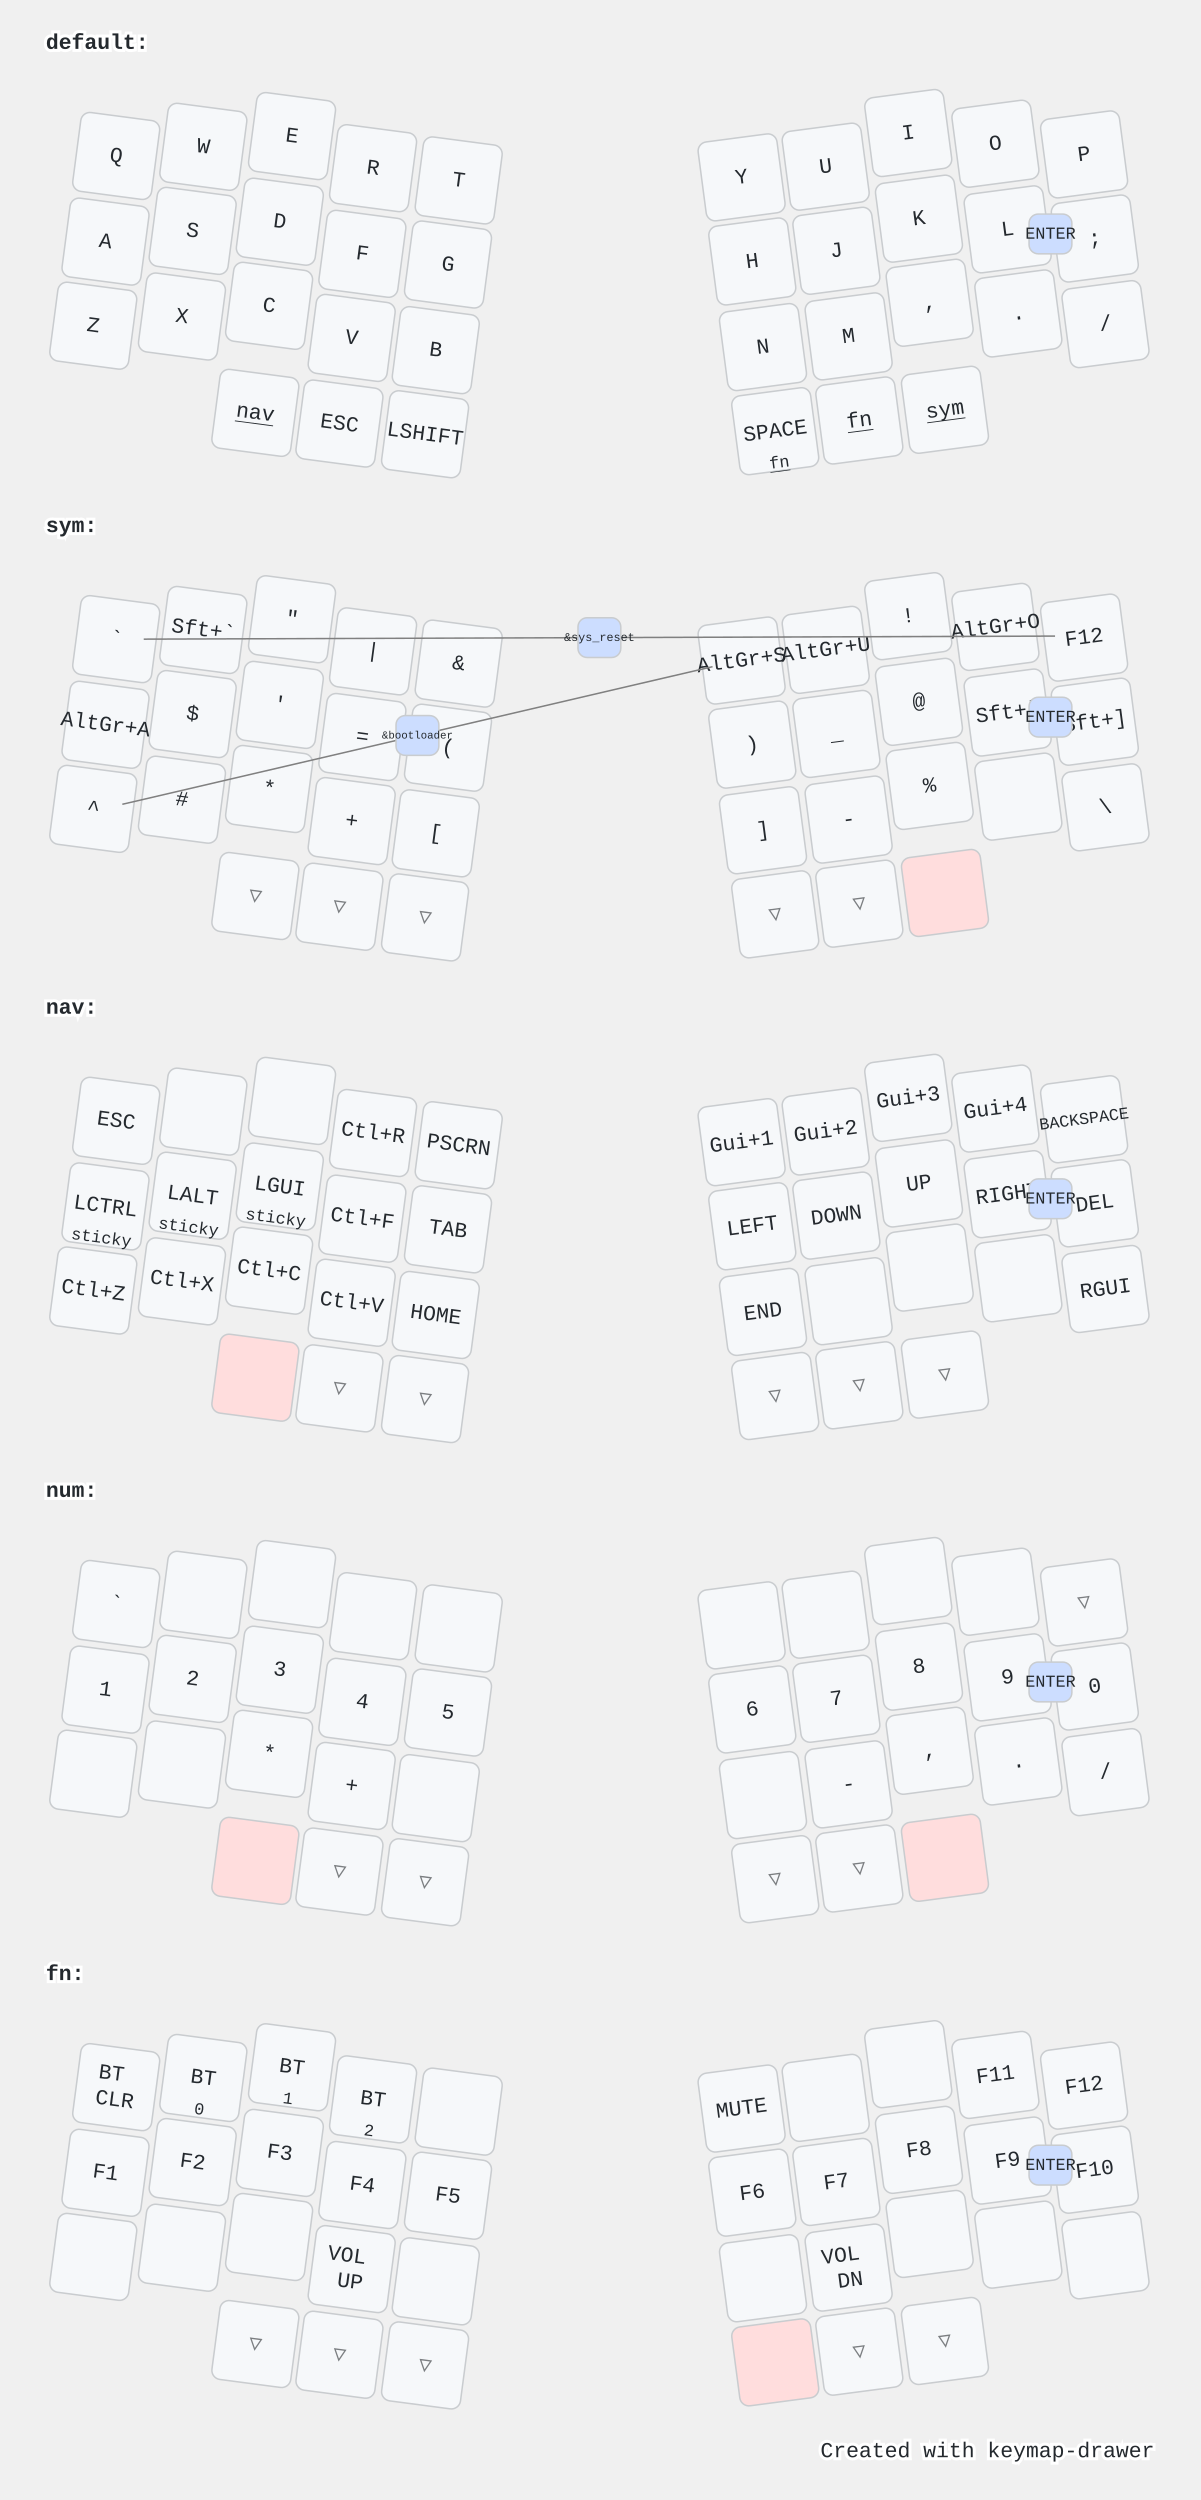
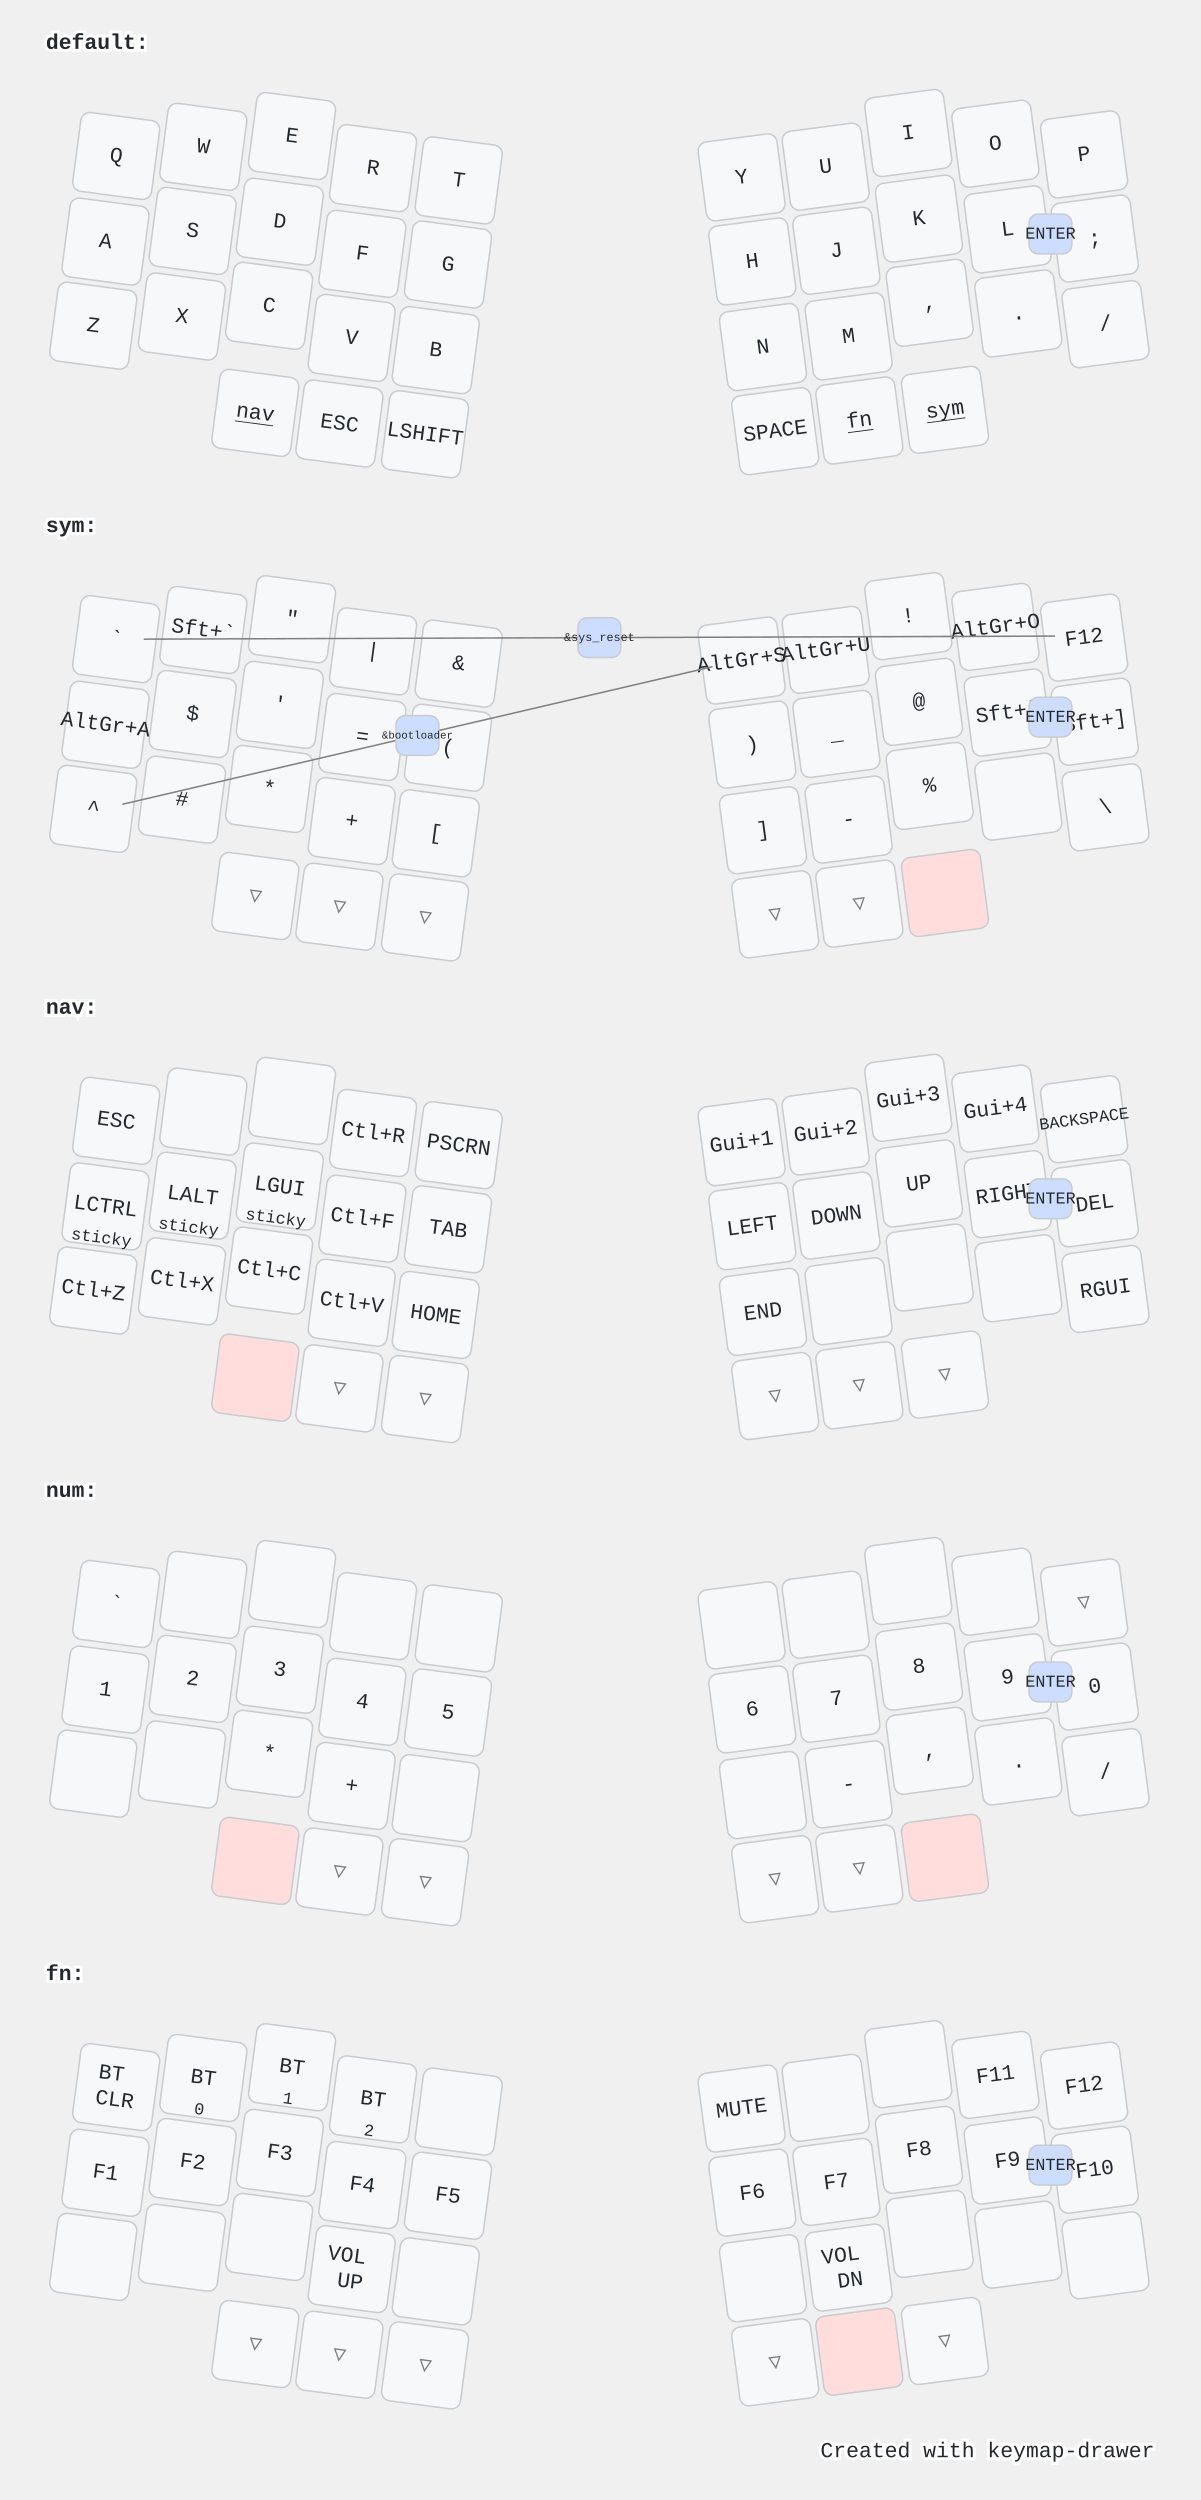
<svg xmlns="http://www.w3.org/2000/svg" width="785" height="1635" viewBox="0 0 785 1635" class="keymap">
  <style>/* inherit to force styles through use tags */
svg path {
    fill: inherit;
}

/* font and background color specifications */
svg.keymap {
    font-family: SFMono-Regular,Consolas,Liberation Mono,Menlo,monospace;
    font-size: 14px;
    font-kerning: normal;
    text-rendering: optimizeLegibility;
    fill: #24292e;
}

/* default key styling */
rect.key {
    fill: #f6f8fa;
}

rect.key, rect.combo {
    stroke: #c9cccf;
    stroke-width: 1;
}

/* default key side styling, only used is draw_key_sides is set */
rect.side {
    filter: brightness(90%);
}

/* color accent for combo boxes */
rect.combo, rect.combo-separate {
    fill: #cdf;
}

/* color accent for held keys */
rect.held, rect.combo.held {
    fill: #fdd;
}

/* color accent for ghost (optional) keys */
rect.ghost, rect.combo.ghost {
    stroke-dasharray: 4, 4;
    stroke-width: 2;
}

text {
    text-anchor: middle;
    dominant-baseline: middle;
}

/* styling for layer labels */
text.label {
    font-weight: bold;
    text-anchor: start;
    stroke: white;
    stroke-width: 4;
    paint-order: stroke;
}

/* styling for optional footer */
text.footer {
    text-anchor: end;
    dominant-baseline: auto;
    stroke: white;
    stroke-width: 4;
    paint-order: stroke;
}

/* styling for combo tap, and key non-tap label text */
text.combo, text.hold, text.shifted, text.left, text.right, text.tl, text.tr, text.bl, text.br {
    font-size: 11px;
}

text.hold, text.bl, text.br {
    text-anchor: middle;
    dominant-baseline: auto;
}

text.shifted, text.tl, text.tr {
    text-anchor: middle;
    dominant-baseline: hanging;
}

text.left, text.tl, text.bl {
    text-anchor: start;
}

text.right, text.tr, text.br {
    text-anchor: end;
}

text.layer-activator {
    text-decoration: underline;
}

/* styling for hold/shifted label text in combo box */
text.combo.hold, text.combo.shifted, text.combo.left, text.combo.right {
    font-size: 8px;
}

/* lighter symbol for transparent keys */
text.trans {
    fill: #7b7e81;
}

/* styling for combo dendrons */
path.combo {
    stroke-width: 1;
    stroke: gray;
    fill: none;
}

/* Start Tabler Icons Cleanup */
/* cannot use height/width with glyphs */
.icon-tabler &gt; path {
    fill: inherit;
    stroke: inherit;
    stroke-width: 2;
}
/* hide tabler's default box */
.icon-tabler &gt; path[stroke="none"][fill="none"] {
    visibility: hidden;
}
/* End Tabler Icons Cleanup */

@media (prefers-color-scheme: dark) {
svg.keymap { fill: #d1d6db; }
rect.key { fill: #3f4750; }
rect.key, rect.combo { stroke: #60666c; }
rect.combo, rect.combo-separate { fill: #1f3d7a; }
rect.held, rect.combo.held { fill: #854747; }
text.label, text.footer { stroke: black; }
text.trans { fill: #7e8184; }
path.combo { stroke: #7f7f7f; }

}</style>
  <g transform="translate(30, 0)" class="layer-default">
    <text x="0" y="28" class="label" id="default">default:</text>
    <g transform="translate(0, 56)">
      <g transform="translate(46, 46) rotate(7.5)" class="key keypos-0">
        <rect rx="6" ry="6" x="-26" y="-26" width="52" height="52" class="key" />
        <text x="0" y="0" class="key tap">Q</text>
      </g>
      <g transform="translate(103, 40) rotate(7.5)" class="key keypos-1">
        <rect rx="6" ry="6" x="-26" y="-26" width="52" height="52" class="key" />
        <text x="0" y="0" class="key tap">W</text>
      </g>
      <g transform="translate(161, 33) rotate(7.5)" class="key keypos-2">
        <rect rx="6" ry="6" x="-26" y="-26" width="52" height="52" class="key" />
        <text x="0" y="0" class="key tap">E</text>
      </g>
      <g transform="translate(214, 54) rotate(7.5)" class="key keypos-3">
        <rect rx="6" ry="6" x="-26" y="-26" width="52" height="52" class="key" />
        <text x="0" y="0" class="key tap">R</text>
      </g>
      <g transform="translate(270, 62) rotate(7.5)" class="key keypos-4">
        <rect rx="6" ry="6" x="-26" y="-26" width="52" height="52" class="key" />
        <text x="0" y="0" class="key tap">T</text>
      </g>
      <g transform="translate(455, 60) rotate(-7.5)" class="key keypos-5">
        <rect rx="6" ry="6" x="-26" y="-26" width="52" height="52" class="key" />
        <text x="0" y="0" class="key tap">Y</text>
      </g>
      <g transform="translate(510, 53) rotate(-7.5)" class="key keypos-6">
        <rect rx="6" ry="6" x="-26" y="-26" width="52" height="52" class="key" />
        <text x="0" y="0" class="key tap">U</text>
      </g>
      <g transform="translate(564, 31) rotate(-7.5)" class="key keypos-7">
        <rect rx="6" ry="6" x="-26" y="-26" width="52" height="52" class="key" />
        <text x="0" y="0" class="key tap">I</text>
      </g>
      <g transform="translate(621, 38) rotate(-7.5)" class="key keypos-8">
        <rect rx="6" ry="6" x="-26" y="-26" width="52" height="52" class="key" />
        <text x="0" y="0" class="key tap">O</text>
      </g>
      <g transform="translate(679, 45) rotate(-7.5)" class="key keypos-9">
        <rect rx="6" ry="6" x="-26" y="-26" width="52" height="52" class="key" />
        <text x="0" y="0" class="key tap">P</text>
      </g>
      <g transform="translate(39, 102) rotate(7.5)" class="key keypos-10">
        <rect rx="6" ry="6" x="-26" y="-26" width="52" height="52" class="key" />
        <text x="0" y="0" class="key tap">A</text>
      </g>
      <g transform="translate(96, 95) rotate(7.5)" class="key keypos-11">
        <rect rx="6" ry="6" x="-26" y="-26" width="52" height="52" class="key" />
        <text x="0" y="0" class="key tap">S</text>
      </g>
      <g transform="translate(153, 89) rotate(7.5)" class="key keypos-12">
        <rect rx="6" ry="6" x="-26" y="-26" width="52" height="52" class="key" />
        <text x="0" y="0" class="key tap">D</text>
      </g>
      <g transform="translate(207, 110) rotate(7.5)" class="key keypos-13">
        <rect rx="6" ry="6" x="-26" y="-26" width="52" height="52" class="key" />
        <text x="0" y="0" class="key tap">F</text>
      </g>
      <g transform="translate(263, 117) rotate(7.5)" class="key keypos-14">
        <rect rx="6" ry="6" x="-26" y="-26" width="52" height="52" class="key" />
        <text x="0" y="0" class="key tap">G</text>
      </g>
      <g transform="translate(462, 115) rotate(-7.5)" class="key keypos-15">
        <rect rx="6" ry="6" x="-26" y="-26" width="52" height="52" class="key" />
        <text x="0" y="0" class="key tap">H</text>
      </g>
      <g transform="translate(517, 108) rotate(-7.5)" class="key keypos-16">
        <rect rx="6" ry="6" x="-26" y="-26" width="52" height="52" class="key" />
        <text x="0" y="0" class="key tap">J</text>
      </g>
      <g transform="translate(571, 87) rotate(-7.5)" class="key keypos-17">
        <rect rx="6" ry="6" x="-26" y="-26" width="52" height="52" class="key" />
        <text x="0" y="0" class="key tap">K</text>
      </g>
      <g transform="translate(629, 94) rotate(-7.5)" class="key keypos-18">
        <rect rx="6" ry="6" x="-26" y="-26" width="52" height="52" class="key" />
        <text x="0" y="0" class="key tap">L</text>
      </g>
      <g transform="translate(686, 100) rotate(-7.5)" class="key keypos-19">
        <rect rx="6" ry="6" x="-26" y="-26" width="52" height="52" class="key" />
        <text x="0" y="0" class="key tap">;</text>
      </g>
      <g transform="translate(31, 157) rotate(7.5)" class="key keypos-20">
        <rect rx="6" ry="6" x="-26" y="-26" width="52" height="52" class="key" />
        <text x="0" y="0" class="key tap">Z</text>
      </g>
      <g transform="translate(89, 151) rotate(7.5)" class="key keypos-21">
        <rect rx="6" ry="6" x="-26" y="-26" width="52" height="52" class="key" />
        <text x="0" y="0" class="key tap">X</text>
      </g>
      <g transform="translate(146, 144) rotate(7.5)" class="key keypos-22">
        <rect rx="6" ry="6" x="-26" y="-26" width="52" height="52" class="key" />
        <text x="0" y="0" class="key tap">C</text>
      </g>
      <g transform="translate(200, 165) rotate(7.5)" class="key keypos-23">
        <rect rx="6" ry="6" x="-26" y="-26" width="52" height="52" class="key" />
        <text x="0" y="0" class="key tap">V</text>
      </g>
      <g transform="translate(255, 173) rotate(7.5)" class="key keypos-24">
        <rect rx="6" ry="6" x="-26" y="-26" width="52" height="52" class="key" />
        <text x="0" y="0" class="key tap">B</text>
      </g>
      <g transform="translate(469, 171) rotate(-7.5)" class="key keypos-25">
        <rect rx="6" ry="6" x="-26" y="-26" width="52" height="52" class="key" />
        <text x="0" y="0" class="key tap">N</text>
      </g>
      <g transform="translate(525, 164) rotate(-7.5)" class="key keypos-26">
        <rect rx="6" ry="6" x="-26" y="-26" width="52" height="52" class="key" />
        <text x="0" y="0" class="key tap">M</text>
      </g>
      <g transform="translate(578, 142) rotate(-7.5)" class="key keypos-27">
        <rect rx="6" ry="6" x="-26" y="-26" width="52" height="52" class="key" />
        <text x="0" y="0" class="key tap">,</text>
      </g>
      <g transform="translate(636, 149) rotate(-7.5)" class="key keypos-28">
        <rect rx="6" ry="6" x="-26" y="-26" width="52" height="52" class="key" />
        <text x="0" y="0" class="key tap">.</text>
      </g>
      <g transform="translate(693, 156) rotate(-7.5)" class="key keypos-29">
        <rect rx="6" ry="6" x="-26" y="-26" width="52" height="52" class="key" />
        <text x="0" y="0" class="key tap">/</text>
      </g>
      <g transform="translate(137, 214) rotate(7.5)" class="key keypos-30">
        <rect rx="6" ry="6" x="-26" y="-26" width="52" height="52" class="key" />
        <a href="#nav">
          <text x="0" y="0" class="key tap layer-activator">nav</text>
        </a>
      </g>
      <g transform="translate(192, 221) rotate(7.5)" class="key keypos-31">
        <rect rx="6" ry="6" x="-26" y="-26" width="52" height="52" class="key" />
        <text x="0" y="0" class="key tap">ESC</text>
      </g>
      <g transform="translate(248, 228) rotate(7.5)" class="key keypos-32">
        <rect rx="6" ry="6" x="-26" y="-26" width="52" height="52" class="key" />
        <text x="0" y="0" class="key tap">LSHIFT</text>
      </g>
      <g transform="translate(477, 226) rotate(-7.5)" class="key keypos-33">
        <rect rx="6" ry="6" x="-26" y="-26" width="52" height="52" class="key" />
        <text x="0" y="0" class="key tap">SPACE</text>
-         <a href="#fn">
-           <text x="0" y="24" class="key hold layer-activator">fn</text>
-         </a>
      </g>
      <g transform="translate(532, 219) rotate(-7.5)" class="key keypos-34">
        <rect rx="6" ry="6" x="-26" y="-26" width="52" height="52" class="key" />
        <a href="#fn">
          <text x="0" y="0" class="key tap layer-activator">fn</text>
        </a>
      </g>
      <g transform="translate(588, 212) rotate(-7.5)" class="key keypos-35">
        <rect rx="6" ry="6" x="-26" y="-26" width="52" height="52" class="key" />
        <a href="#sym">
          <text x="0" y="0" class="key tap layer-activator">sym</text>
        </a>
      </g>
      <g class="combo combopos-0">
        <rect rx="6" ry="6" x="643" y="84" width="28" height="26" class="combo" />
        <text x="657" y="97" class="combo tap">ENTER</text>
      </g>
    </g>
  </g>
  <g transform="translate(30, 316)" class="layer-sym">
    <text x="0" y="28" class="label" id="sym">sym:</text>
    <g transform="translate(0, 56)">
      <g transform="translate(46, 46) rotate(7.5)" class="key keypos-0">
        <rect rx="6" ry="6" x="-26" y="-26" width="52" height="52" class="key" />
        <text x="0" y="0" class="key tap">`</text>
      </g>
      <g transform="translate(103, 40) rotate(7.5)" class="key keypos-1">
        <rect rx="6" ry="6" x="-26" y="-26" width="52" height="52" class="key" />
        <text x="0" y="0" class="key tap">Sft+`</text>
      </g>
      <g transform="translate(161, 33) rotate(7.5)" class="key keypos-2">
        <rect rx="6" ry="6" x="-26" y="-26" width="52" height="52" class="key" />
        <text x="0" y="0" class="key tap">"</text>
      </g>
      <g transform="translate(214, 54) rotate(7.5)" class="key keypos-3">
        <rect rx="6" ry="6" x="-26" y="-26" width="52" height="52" class="key" />
        <text x="0" y="0" class="key tap">|</text>
      </g>
      <g transform="translate(270, 62) rotate(7.5)" class="key keypos-4">
        <rect rx="6" ry="6" x="-26" y="-26" width="52" height="52" class="key" />
        <text x="0" y="0" class="key tap">&amp;</text>
      </g>
      <g transform="translate(455, 60) rotate(-7.5)" class="key keypos-5">
        <rect rx="6" ry="6" x="-26" y="-26" width="52" height="52" class="key" />
        <text x="0" y="0" class="key tap">AltGr+S</text>
      </g>
      <g transform="translate(510, 53) rotate(-7.5)" class="key keypos-6">
        <rect rx="6" ry="6" x="-26" y="-26" width="52" height="52" class="key" />
        <text x="0" y="0" class="key tap">AltGr+U</text>
      </g>
      <g transform="translate(564, 31) rotate(-7.5)" class="key keypos-7">
        <rect rx="6" ry="6" x="-26" y="-26" width="52" height="52" class="key" />
        <text x="0" y="0" class="key tap">!</text>
      </g>
      <g transform="translate(621, 38) rotate(-7.5)" class="key keypos-8">
        <rect rx="6" ry="6" x="-26" y="-26" width="52" height="52" class="key" />
        <text x="0" y="0" class="key tap">AltGr+O</text>
      </g>
      <g transform="translate(679, 45) rotate(-7.5)" class="key keypos-9">
        <rect rx="6" ry="6" x="-26" y="-26" width="52" height="52" class="key" />
        <text x="0" y="0" class="key tap">F12</text>
      </g>
      <g transform="translate(39, 102) rotate(7.5)" class="key keypos-10">
        <rect rx="6" ry="6" x="-26" y="-26" width="52" height="52" class="key" />
        <text x="0" y="0" class="key tap">AltGr+A</text>
      </g>
      <g transform="translate(96, 95) rotate(7.5)" class="key keypos-11">
        <rect rx="6" ry="6" x="-26" y="-26" width="52" height="52" class="key" />
        <text x="0" y="0" class="key tap">$</text>
      </g>
      <g transform="translate(153, 89) rotate(7.5)" class="key keypos-12">
        <rect rx="6" ry="6" x="-26" y="-26" width="52" height="52" class="key" />
        <text x="0" y="0" class="key tap">'</text>
      </g>
      <g transform="translate(207, 110) rotate(7.5)" class="key keypos-13">
        <rect rx="6" ry="6" x="-26" y="-26" width="52" height="52" class="key" />
        <text x="0" y="0" class="key tap">=</text>
      </g>
      <g transform="translate(263, 117) rotate(7.5)" class="key keypos-14">
        <rect rx="6" ry="6" x="-26" y="-26" width="52" height="52" class="key" />
        <text x="0" y="0" class="key tap">(</text>
      </g>
      <g transform="translate(462, 115) rotate(-7.5)" class="key keypos-15">
        <rect rx="6" ry="6" x="-26" y="-26" width="52" height="52" class="key" />
        <text x="0" y="0" class="key tap">)</text>
      </g>
      <g transform="translate(517, 108) rotate(-7.5)" class="key keypos-16">
        <rect rx="6" ry="6" x="-26" y="-26" width="52" height="52" class="key" />
        <text x="0" y="0" class="key tap">_</text>
      </g>
      <g transform="translate(571, 87) rotate(-7.5)" class="key keypos-17">
        <rect rx="6" ry="6" x="-26" y="-26" width="52" height="52" class="key" />
        <text x="0" y="0" class="key tap">@</text>
      </g>
      <g transform="translate(629, 94) rotate(-7.5)" class="key keypos-18">
        <rect rx="6" ry="6" x="-26" y="-26" width="52" height="52" class="key" />
        <text x="0" y="0" class="key tap">Sft+[</text>
      </g>
      <g transform="translate(686, 100) rotate(-7.5)" class="key keypos-19">
        <rect rx="6" ry="6" x="-26" y="-26" width="52" height="52" class="key" />
        <text x="0" y="0" class="key tap">Sft+]</text>
      </g>
      <g transform="translate(31, 157) rotate(7.5)" class="key keypos-20">
        <rect rx="6" ry="6" x="-26" y="-26" width="52" height="52" class="key" />
        <text x="0" y="0" class="key tap">^</text>
      </g>
      <g transform="translate(89, 151) rotate(7.5)" class="key keypos-21">
        <rect rx="6" ry="6" x="-26" y="-26" width="52" height="52" class="key" />
        <text x="0" y="0" class="key tap">#</text>
      </g>
      <g transform="translate(146, 144) rotate(7.5)" class="key keypos-22">
        <rect rx="6" ry="6" x="-26" y="-26" width="52" height="52" class="key" />
        <text x="0" y="0" class="key tap">*</text>
      </g>
      <g transform="translate(200, 165) rotate(7.5)" class="key keypos-23">
        <rect rx="6" ry="6" x="-26" y="-26" width="52" height="52" class="key" />
        <text x="0" y="0" class="key tap">+</text>
      </g>
      <g transform="translate(255, 173) rotate(7.5)" class="key keypos-24">
        <rect rx="6" ry="6" x="-26" y="-26" width="52" height="52" class="key" />
        <text x="0" y="0" class="key tap">[</text>
      </g>
      <g transform="translate(469, 171) rotate(-7.5)" class="key keypos-25">
        <rect rx="6" ry="6" x="-26" y="-26" width="52" height="52" class="key" />
        <text x="0" y="0" class="key tap">]</text>
      </g>
      <g transform="translate(525, 164) rotate(-7.5)" class="key keypos-26">
        <rect rx="6" ry="6" x="-26" y="-26" width="52" height="52" class="key" />
        <text x="0" y="0" class="key tap">-</text>
      </g>
      <g transform="translate(578, 142) rotate(-7.5)" class="key keypos-27">
        <rect rx="6" ry="6" x="-26" y="-26" width="52" height="52" class="key" />
        <text x="0" y="0" class="key tap">%</text>
      </g>
      <g transform="translate(636, 149) rotate(-7.5)" class="key keypos-28">
        <rect rx="6" ry="6" x="-26" y="-26" width="52" height="52" class="key" />
      </g>
      <g transform="translate(693, 156) rotate(-7.5)" class="key keypos-29">
        <rect rx="6" ry="6" x="-26" y="-26" width="52" height="52" class="key" />
        <text x="0" y="0" class="key tap">\</text>
      </g>
      <g transform="translate(137, 214) rotate(7.5)" class="key trans keypos-30">
        <rect rx="6" ry="6" x="-26" y="-26" width="52" height="52" class="key trans" />
        <text x="0" y="0" class="key trans tap">▽</text>
      </g>
      <g transform="translate(192, 221) rotate(7.5)" class="key trans keypos-31">
        <rect rx="6" ry="6" x="-26" y="-26" width="52" height="52" class="key trans" />
        <text x="0" y="0" class="key trans tap">▽</text>
      </g>
      <g transform="translate(248, 228) rotate(7.5)" class="key trans keypos-32">
        <rect rx="6" ry="6" x="-26" y="-26" width="52" height="52" class="key trans" />
        <text x="0" y="0" class="key trans tap">▽</text>
      </g>
      <g transform="translate(477, 226) rotate(-7.5)" class="key trans keypos-33">
        <rect rx="6" ry="6" x="-26" y="-26" width="52" height="52" class="key trans" />
        <text x="0" y="0" class="key trans tap">▽</text>
      </g>
      <g transform="translate(532, 219) rotate(-7.5)" class="key trans keypos-34">
        <rect rx="6" ry="6" x="-26" y="-26" width="52" height="52" class="key trans" />
        <text x="0" y="0" class="key trans tap">▽</text>
      </g>
      <g transform="translate(588, 212) rotate(-7.5)" class="key held keypos-35">
        <rect rx="6" ry="6" x="-26" y="-26" width="52" height="52" class="key held" />
      </g>
      <g class="combo combopos-0">
        <rect rx="6" ry="6" x="643" y="84" width="28" height="26" class="combo" />
        <text x="657" y="97" class="combo tap">ENTER</text>
      </g>
      <g class="combo combopos-1">
        <path d="M362,45 l-298,1" class="combo" />
        <path d="M362,45 l298,-1" class="combo" />
        <rect rx="6" ry="6" x="348" y="32" width="28" height="26" class="combo" />
        <text x="362" y="45" class="combo tap">
          <tspan style="font-size: 70%">&amp;sys_reset</tspan>
        </text>
      </g>
      <g class="combo combopos-2">
        <path d="M243,109 l193,-45" class="combo" />
        <path d="M243,109 l-193,45" class="combo" />
        <rect rx="6" ry="6" x="229" y="96" width="28" height="26" class="combo" />
        <text x="243" y="109" class="combo tap">
          <tspan style="font-size: 64%">&amp;bootloader</tspan>
        </text>
      </g>
    </g>
  </g>
  <g transform="translate(30, 631)" class="layer-nav">
    <text x="0" y="28" class="label" id="nav">nav:</text>
    <g transform="translate(0, 56)">
      <g transform="translate(46, 46) rotate(7.5)" class="key keypos-0">
        <rect rx="6" ry="6" x="-26" y="-26" width="52" height="52" class="key" />
        <text x="0" y="0" class="key tap">ESC</text>
      </g>
      <g transform="translate(103, 40) rotate(7.5)" class="key keypos-1">
        <rect rx="6" ry="6" x="-26" y="-26" width="52" height="52" class="key" />
      </g>
      <g transform="translate(161, 33) rotate(7.5)" class="key keypos-2">
        <rect rx="6" ry="6" x="-26" y="-26" width="52" height="52" class="key" />
      </g>
      <g transform="translate(214, 54) rotate(7.5)" class="key keypos-3">
        <rect rx="6" ry="6" x="-26" y="-26" width="52" height="52" class="key" />
        <text x="0" y="0" class="key tap">Ctl+R</text>
      </g>
      <g transform="translate(270, 62) rotate(7.5)" class="key keypos-4">
        <rect rx="6" ry="6" x="-26" y="-26" width="52" height="52" class="key" />
        <text x="0" y="0" class="key tap">PSCRN</text>
      </g>
      <g transform="translate(455, 60) rotate(-7.5)" class="key keypos-5">
        <rect rx="6" ry="6" x="-26" y="-26" width="52" height="52" class="key" />
        <text x="0" y="0" class="key tap">Gui+1</text>
      </g>
      <g transform="translate(510, 53) rotate(-7.5)" class="key keypos-6">
        <rect rx="6" ry="6" x="-26" y="-26" width="52" height="52" class="key" />
        <text x="0" y="0" class="key tap">Gui+2</text>
      </g>
      <g transform="translate(564, 31) rotate(-7.5)" class="key keypos-7">
        <rect rx="6" ry="6" x="-26" y="-26" width="52" height="52" class="key" />
        <text x="0" y="0" class="key tap">Gui+3</text>
      </g>
      <g transform="translate(621, 38) rotate(-7.5)" class="key keypos-8">
        <rect rx="6" ry="6" x="-26" y="-26" width="52" height="52" class="key" />
        <text x="0" y="0" class="key tap">Gui+4</text>
      </g>
      <g transform="translate(679, 45) rotate(-7.5)" class="key keypos-9">
        <rect rx="6" ry="6" x="-26" y="-26" width="52" height="52" class="key" />
        <text x="0" y="0" class="key tap">
          <tspan style="font-size: 78%">BACKSPACE</tspan>
        </text>
      </g>
      <g transform="translate(39, 102) rotate(7.5)" class="key keypos-10">
        <rect rx="6" ry="6" x="-26" y="-26" width="52" height="52" class="key" />
        <text x="0" y="0" class="key tap">LCTRL</text>
        <text x="0" y="24" class="key hold">sticky</text>
      </g>
      <g transform="translate(96, 95) rotate(7.5)" class="key keypos-11">
        <rect rx="6" ry="6" x="-26" y="-26" width="52" height="52" class="key" />
        <text x="0" y="0" class="key tap">LALT</text>
        <text x="0" y="24" class="key hold">sticky</text>
      </g>
      <g transform="translate(153, 89) rotate(7.5)" class="key keypos-12">
        <rect rx="6" ry="6" x="-26" y="-26" width="52" height="52" class="key" />
        <text x="0" y="0" class="key tap">LGUI</text>
        <text x="0" y="24" class="key hold">sticky</text>
      </g>
      <g transform="translate(207, 110) rotate(7.5)" class="key keypos-13">
        <rect rx="6" ry="6" x="-26" y="-26" width="52" height="52" class="key" />
        <text x="0" y="0" class="key tap">Ctl+F</text>
      </g>
      <g transform="translate(263, 117) rotate(7.5)" class="key keypos-14">
        <rect rx="6" ry="6" x="-26" y="-26" width="52" height="52" class="key" />
        <text x="0" y="0" class="key tap">TAB</text>
      </g>
      <g transform="translate(462, 115) rotate(-7.5)" class="key keypos-15">
        <rect rx="6" ry="6" x="-26" y="-26" width="52" height="52" class="key" />
        <text x="0" y="0" class="key tap">LEFT</text>
      </g>
      <g transform="translate(517, 108) rotate(-7.5)" class="key keypos-16">
        <rect rx="6" ry="6" x="-26" y="-26" width="52" height="52" class="key" />
        <text x="0" y="0" class="key tap">DOWN</text>
      </g>
      <g transform="translate(571, 87) rotate(-7.5)" class="key keypos-17">
        <rect rx="6" ry="6" x="-26" y="-26" width="52" height="52" class="key" />
        <text x="0" y="0" class="key tap">UP</text>
      </g>
      <g transform="translate(629, 94) rotate(-7.5)" class="key keypos-18">
        <rect rx="6" ry="6" x="-26" y="-26" width="52" height="52" class="key" />
        <text x="0" y="0" class="key tap">RIGHT</text>
      </g>
      <g transform="translate(686, 100) rotate(-7.5)" class="key keypos-19">
        <rect rx="6" ry="6" x="-26" y="-26" width="52" height="52" class="key" />
        <text x="0" y="0" class="key tap">DEL</text>
      </g>
      <g transform="translate(31, 157) rotate(7.5)" class="key keypos-20">
        <rect rx="6" ry="6" x="-26" y="-26" width="52" height="52" class="key" />
        <text x="0" y="0" class="key tap">Ctl+Z</text>
      </g>
      <g transform="translate(89, 151) rotate(7.5)" class="key keypos-21">
        <rect rx="6" ry="6" x="-26" y="-26" width="52" height="52" class="key" />
        <text x="0" y="0" class="key tap">Ctl+X</text>
      </g>
      <g transform="translate(146, 144) rotate(7.5)" class="key keypos-22">
        <rect rx="6" ry="6" x="-26" y="-26" width="52" height="52" class="key" />
        <text x="0" y="0" class="key tap">Ctl+C</text>
      </g>
      <g transform="translate(200, 165) rotate(7.5)" class="key keypos-23">
        <rect rx="6" ry="6" x="-26" y="-26" width="52" height="52" class="key" />
        <text x="0" y="0" class="key tap">Ctl+V</text>
      </g>
      <g transform="translate(255, 173) rotate(7.5)" class="key keypos-24">
        <rect rx="6" ry="6" x="-26" y="-26" width="52" height="52" class="key" />
        <text x="0" y="0" class="key tap">HOME</text>
      </g>
      <g transform="translate(469, 171) rotate(-7.5)" class="key keypos-25">
        <rect rx="6" ry="6" x="-26" y="-26" width="52" height="52" class="key" />
        <text x="0" y="0" class="key tap">END</text>
      </g>
      <g transform="translate(525, 164) rotate(-7.5)" class="key keypos-26">
        <rect rx="6" ry="6" x="-26" y="-26" width="52" height="52" class="key" />
      </g>
      <g transform="translate(578, 142) rotate(-7.5)" class="key keypos-27">
        <rect rx="6" ry="6" x="-26" y="-26" width="52" height="52" class="key" />
      </g>
      <g transform="translate(636, 149) rotate(-7.5)" class="key keypos-28">
        <rect rx="6" ry="6" x="-26" y="-26" width="52" height="52" class="key" />
      </g>
      <g transform="translate(693, 156) rotate(-7.5)" class="key keypos-29">
        <rect rx="6" ry="6" x="-26" y="-26" width="52" height="52" class="key" />
        <text x="0" y="0" class="key tap">RGUI</text>
      </g>
      <g transform="translate(137, 214) rotate(7.5)" class="key held keypos-30">
        <rect rx="6" ry="6" x="-26" y="-26" width="52" height="52" class="key held" />
      </g>
      <g transform="translate(192, 221) rotate(7.5)" class="key trans keypos-31">
        <rect rx="6" ry="6" x="-26" y="-26" width="52" height="52" class="key trans" />
        <text x="0" y="0" class="key trans tap">▽</text>
      </g>
      <g transform="translate(248, 228) rotate(7.5)" class="key trans keypos-32">
        <rect rx="6" ry="6" x="-26" y="-26" width="52" height="52" class="key trans" />
        <text x="0" y="0" class="key trans tap">▽</text>
      </g>
      <g transform="translate(477, 226) rotate(-7.5)" class="key trans keypos-33">
        <rect rx="6" ry="6" x="-26" y="-26" width="52" height="52" class="key trans" />
        <text x="0" y="0" class="key trans tap">▽</text>
      </g>
      <g transform="translate(532, 219) rotate(-7.5)" class="key trans keypos-34">
        <rect rx="6" ry="6" x="-26" y="-26" width="52" height="52" class="key trans" />
        <text x="0" y="0" class="key trans tap">▽</text>
      </g>
      <g transform="translate(588, 212) rotate(-7.5)" class="key trans keypos-35">
        <rect rx="6" ry="6" x="-26" y="-26" width="52" height="52" class="key trans" />
        <text x="0" y="0" class="key trans tap">▽</text>
      </g>
      <g class="combo combopos-0">
        <rect rx="6" ry="6" x="643" y="84" width="28" height="26" class="combo" />
        <text x="657" y="97" class="combo tap">ENTER</text>
      </g>
    </g>
  </g>
  <g transform="translate(30, 947)" class="layer-num">
    <text x="0" y="28" class="label" id="num">num:</text>
    <g transform="translate(0, 56)">
      <g transform="translate(46, 46) rotate(7.5)" class="key keypos-0">
        <rect rx="6" ry="6" x="-26" y="-26" width="52" height="52" class="key" />
        <text x="0" y="0" class="key tap">`</text>
      </g>
      <g transform="translate(103, 40) rotate(7.5)" class="key keypos-1">
        <rect rx="6" ry="6" x="-26" y="-26" width="52" height="52" class="key" />
      </g>
      <g transform="translate(161, 33) rotate(7.5)" class="key keypos-2">
        <rect rx="6" ry="6" x="-26" y="-26" width="52" height="52" class="key" />
      </g>
      <g transform="translate(214, 54) rotate(7.5)" class="key keypos-3">
        <rect rx="6" ry="6" x="-26" y="-26" width="52" height="52" class="key" />
      </g>
      <g transform="translate(270, 62) rotate(7.5)" class="key keypos-4">
        <rect rx="6" ry="6" x="-26" y="-26" width="52" height="52" class="key" />
      </g>
      <g transform="translate(455, 60) rotate(-7.5)" class="key keypos-5">
        <rect rx="6" ry="6" x="-26" y="-26" width="52" height="52" class="key" />
      </g>
      <g transform="translate(510, 53) rotate(-7.5)" class="key keypos-6">
        <rect rx="6" ry="6" x="-26" y="-26" width="52" height="52" class="key" />
      </g>
      <g transform="translate(564, 31) rotate(-7.5)" class="key keypos-7">
        <rect rx="6" ry="6" x="-26" y="-26" width="52" height="52" class="key" />
      </g>
      <g transform="translate(621, 38) rotate(-7.5)" class="key keypos-8">
        <rect rx="6" ry="6" x="-26" y="-26" width="52" height="52" class="key" />
      </g>
      <g transform="translate(679, 45) rotate(-7.5)" class="key trans keypos-9">
        <rect rx="6" ry="6" x="-26" y="-26" width="52" height="52" class="key trans" />
        <text x="0" y="0" class="key trans tap">▽</text>
      </g>
      <g transform="translate(39, 102) rotate(7.5)" class="key keypos-10">
        <rect rx="6" ry="6" x="-26" y="-26" width="52" height="52" class="key" />
        <text x="0" y="0" class="key tap">1</text>
      </g>
      <g transform="translate(96, 95) rotate(7.5)" class="key keypos-11">
        <rect rx="6" ry="6" x="-26" y="-26" width="52" height="52" class="key" />
        <text x="0" y="0" class="key tap">2</text>
      </g>
      <g transform="translate(153, 89) rotate(7.5)" class="key keypos-12">
        <rect rx="6" ry="6" x="-26" y="-26" width="52" height="52" class="key" />
        <text x="0" y="0" class="key tap">3</text>
      </g>
      <g transform="translate(207, 110) rotate(7.5)" class="key keypos-13">
        <rect rx="6" ry="6" x="-26" y="-26" width="52" height="52" class="key" />
        <text x="0" y="0" class="key tap">4</text>
      </g>
      <g transform="translate(263, 117) rotate(7.5)" class="key keypos-14">
        <rect rx="6" ry="6" x="-26" y="-26" width="52" height="52" class="key" />
        <text x="0" y="0" class="key tap">5</text>
      </g>
      <g transform="translate(462, 115) rotate(-7.5)" class="key keypos-15">
        <rect rx="6" ry="6" x="-26" y="-26" width="52" height="52" class="key" />
        <text x="0" y="0" class="key tap">6</text>
      </g>
      <g transform="translate(517, 108) rotate(-7.5)" class="key keypos-16">
        <rect rx="6" ry="6" x="-26" y="-26" width="52" height="52" class="key" />
        <text x="0" y="0" class="key tap">7</text>
      </g>
      <g transform="translate(571, 87) rotate(-7.5)" class="key keypos-17">
        <rect rx="6" ry="6" x="-26" y="-26" width="52" height="52" class="key" />
        <text x="0" y="0" class="key tap">8</text>
      </g>
      <g transform="translate(629, 94) rotate(-7.5)" class="key keypos-18">
        <rect rx="6" ry="6" x="-26" y="-26" width="52" height="52" class="key" />
        <text x="0" y="0" class="key tap">9</text>
      </g>
      <g transform="translate(686, 100) rotate(-7.5)" class="key keypos-19">
        <rect rx="6" ry="6" x="-26" y="-26" width="52" height="52" class="key" />
        <text x="0" y="0" class="key tap">0</text>
      </g>
      <g transform="translate(31, 157) rotate(7.5)" class="key keypos-20">
        <rect rx="6" ry="6" x="-26" y="-26" width="52" height="52" class="key" />
      </g>
      <g transform="translate(89, 151) rotate(7.5)" class="key keypos-21">
        <rect rx="6" ry="6" x="-26" y="-26" width="52" height="52" class="key" />
      </g>
      <g transform="translate(146, 144) rotate(7.5)" class="key keypos-22">
        <rect rx="6" ry="6" x="-26" y="-26" width="52" height="52" class="key" />
        <text x="0" y="0" class="key tap">*</text>
      </g>
      <g transform="translate(200, 165) rotate(7.5)" class="key keypos-23">
        <rect rx="6" ry="6" x="-26" y="-26" width="52" height="52" class="key" />
        <text x="0" y="0" class="key tap">+</text>
      </g>
      <g transform="translate(255, 173) rotate(7.5)" class="key keypos-24">
        <rect rx="6" ry="6" x="-26" y="-26" width="52" height="52" class="key" />
      </g>
      <g transform="translate(469, 171) rotate(-7.5)" class="key keypos-25">
        <rect rx="6" ry="6" x="-26" y="-26" width="52" height="52" class="key" />
      </g>
      <g transform="translate(525, 164) rotate(-7.5)" class="key keypos-26">
        <rect rx="6" ry="6" x="-26" y="-26" width="52" height="52" class="key" />
        <text x="0" y="0" class="key tap">-</text>
      </g>
      <g transform="translate(578, 142) rotate(-7.5)" class="key keypos-27">
        <rect rx="6" ry="6" x="-26" y="-26" width="52" height="52" class="key" />
        <text x="0" y="0" class="key tap">,</text>
      </g>
      <g transform="translate(636, 149) rotate(-7.5)" class="key keypos-28">
        <rect rx="6" ry="6" x="-26" y="-26" width="52" height="52" class="key" />
        <text x="0" y="0" class="key tap">.</text>
      </g>
      <g transform="translate(693, 156) rotate(-7.5)" class="key keypos-29">
        <rect rx="6" ry="6" x="-26" y="-26" width="52" height="52" class="key" />
        <text x="0" y="0" class="key tap">/</text>
      </g>
      <g transform="translate(137, 214) rotate(7.5)" class="key held keypos-30">
        <rect rx="6" ry="6" x="-26" y="-26" width="52" height="52" class="key held" />
      </g>
      <g transform="translate(192, 221) rotate(7.5)" class="key trans keypos-31">
        <rect rx="6" ry="6" x="-26" y="-26" width="52" height="52" class="key trans" />
        <text x="0" y="0" class="key trans tap">▽</text>
      </g>
      <g transform="translate(248, 228) rotate(7.5)" class="key trans keypos-32">
        <rect rx="6" ry="6" x="-26" y="-26" width="52" height="52" class="key trans" />
        <text x="0" y="0" class="key trans tap">▽</text>
      </g>
      <g transform="translate(477, 226) rotate(-7.5)" class="key trans keypos-33">
        <rect rx="6" ry="6" x="-26" y="-26" width="52" height="52" class="key trans" />
        <text x="0" y="0" class="key trans tap">▽</text>
      </g>
      <g transform="translate(532, 219) rotate(-7.5)" class="key trans keypos-34">
        <rect rx="6" ry="6" x="-26" y="-26" width="52" height="52" class="key trans" />
        <text x="0" y="0" class="key trans tap">▽</text>
      </g>
      <g transform="translate(588, 212) rotate(-7.5)" class="key held keypos-35">
        <rect rx="6" ry="6" x="-26" y="-26" width="52" height="52" class="key held" />
      </g>
      <g class="combo combopos-0">
        <rect rx="6" ry="6" x="643" y="84" width="28" height="26" class="combo" />
        <text x="657" y="97" class="combo tap">ENTER</text>
      </g>
    </g>
  </g>
  <g transform="translate(30, 1263)" class="layer-fn">
    <text x="0" y="28" class="label" id="fn">fn:</text>
    <g transform="translate(0, 56)">
      <g transform="translate(46, 46) rotate(7.5)" class="key keypos-0">
        <rect rx="6" ry="6" x="-26" y="-26" width="52" height="52" class="key" />
        <text x="0" y="0" class="key tap">
          <tspan x="0" dy="-0.6em">BT</tspan>
          <tspan x="0" dy="1.2em">CLR</tspan>
        </text>
      </g>
      <g transform="translate(103, 40) rotate(7.5)" class="key keypos-1">
        <rect rx="6" ry="6" x="-26" y="-26" width="52" height="52" class="key" />
        <text x="0" y="0" class="key tap">BT</text>
        <text x="0" y="24" class="key hold">0</text>
      </g>
      <g transform="translate(161, 33) rotate(7.5)" class="key keypos-2">
        <rect rx="6" ry="6" x="-26" y="-26" width="52" height="52" class="key" />
        <text x="0" y="0" class="key tap">BT</text>
        <text x="0" y="24" class="key hold">1</text>
      </g>
      <g transform="translate(214, 54) rotate(7.5)" class="key keypos-3">
        <rect rx="6" ry="6" x="-26" y="-26" width="52" height="52" class="key" />
        <text x="0" y="0" class="key tap">BT</text>
        <text x="0" y="24" class="key hold">2</text>
      </g>
      <g transform="translate(270, 62) rotate(7.5)" class="key keypos-4">
        <rect rx="6" ry="6" x="-26" y="-26" width="52" height="52" class="key" />
      </g>
      <g transform="translate(455, 60) rotate(-7.5)" class="key keypos-5">
        <rect rx="6" ry="6" x="-26" y="-26" width="52" height="52" class="key" />
        <text x="0" y="0" class="key tap">MUTE</text>
      </g>
      <g transform="translate(510, 53) rotate(-7.5)" class="key keypos-6">
        <rect rx="6" ry="6" x="-26" y="-26" width="52" height="52" class="key" />
      </g>
      <g transform="translate(564, 31) rotate(-7.5)" class="key keypos-7">
        <rect rx="6" ry="6" x="-26" y="-26" width="52" height="52" class="key" />
      </g>
      <g transform="translate(621, 38) rotate(-7.5)" class="key keypos-8">
        <rect rx="6" ry="6" x="-26" y="-26" width="52" height="52" class="key" />
        <text x="0" y="0" class="key tap">F11</text>
      </g>
      <g transform="translate(679, 45) rotate(-7.5)" class="key keypos-9">
        <rect rx="6" ry="6" x="-26" y="-26" width="52" height="52" class="key" />
        <text x="0" y="0" class="key tap">F12</text>
      </g>
      <g transform="translate(39, 102) rotate(7.5)" class="key keypos-10">
        <rect rx="6" ry="6" x="-26" y="-26" width="52" height="52" class="key" />
        <text x="0" y="0" class="key tap">F1</text>
      </g>
      <g transform="translate(96, 95) rotate(7.5)" class="key keypos-11">
        <rect rx="6" ry="6" x="-26" y="-26" width="52" height="52" class="key" />
        <text x="0" y="0" class="key tap">F2</text>
      </g>
      <g transform="translate(153, 89) rotate(7.5)" class="key keypos-12">
        <rect rx="6" ry="6" x="-26" y="-26" width="52" height="52" class="key" />
        <text x="0" y="0" class="key tap">F3</text>
      </g>
      <g transform="translate(207, 110) rotate(7.5)" class="key keypos-13">
        <rect rx="6" ry="6" x="-26" y="-26" width="52" height="52" class="key" />
        <text x="0" y="0" class="key tap">F4</text>
      </g>
      <g transform="translate(263, 117) rotate(7.5)" class="key keypos-14">
        <rect rx="6" ry="6" x="-26" y="-26" width="52" height="52" class="key" />
        <text x="0" y="0" class="key tap">F5</text>
      </g>
      <g transform="translate(462, 115) rotate(-7.5)" class="key keypos-15">
        <rect rx="6" ry="6" x="-26" y="-26" width="52" height="52" class="key" />
        <text x="0" y="0" class="key tap">F6</text>
      </g>
      <g transform="translate(517, 108) rotate(-7.5)" class="key keypos-16">
        <rect rx="6" ry="6" x="-26" y="-26" width="52" height="52" class="key" />
        <text x="0" y="0" class="key tap">F7</text>
      </g>
      <g transform="translate(571, 87) rotate(-7.5)" class="key keypos-17">
        <rect rx="6" ry="6" x="-26" y="-26" width="52" height="52" class="key" />
        <text x="0" y="0" class="key tap">F8</text>
      </g>
      <g transform="translate(629, 94) rotate(-7.5)" class="key keypos-18">
        <rect rx="6" ry="6" x="-26" y="-26" width="52" height="52" class="key" />
        <text x="0" y="0" class="key tap">F9</text>
      </g>
      <g transform="translate(686, 100) rotate(-7.5)" class="key keypos-19">
        <rect rx="6" ry="6" x="-26" y="-26" width="52" height="52" class="key" />
        <text x="0" y="0" class="key tap">F10</text>
      </g>
      <g transform="translate(31, 157) rotate(7.5)" class="key keypos-20">
        <rect rx="6" ry="6" x="-26" y="-26" width="52" height="52" class="key" />
      </g>
      <g transform="translate(89, 151) rotate(7.5)" class="key keypos-21">
        <rect rx="6" ry="6" x="-26" y="-26" width="52" height="52" class="key" />
      </g>
      <g transform="translate(146, 144) rotate(7.5)" class="key keypos-22">
        <rect rx="6" ry="6" x="-26" y="-26" width="52" height="52" class="key" />
      </g>
      <g transform="translate(200, 165) rotate(7.5)" class="key keypos-23">
        <rect rx="6" ry="6" x="-26" y="-26" width="52" height="52" class="key" />
        <text x="0" y="0" class="key tap">
          <tspan x="0" dy="-0.6em">VOL</tspan>
          <tspan x="0" dy="1.2em">UP</tspan>
        </text>
      </g>
      <g transform="translate(255, 173) rotate(7.5)" class="key keypos-24">
        <rect rx="6" ry="6" x="-26" y="-26" width="52" height="52" class="key" />
      </g>
      <g transform="translate(469, 171) rotate(-7.5)" class="key keypos-25">
        <rect rx="6" ry="6" x="-26" y="-26" width="52" height="52" class="key" />
      </g>
      <g transform="translate(525, 164) rotate(-7.5)" class="key keypos-26">
        <rect rx="6" ry="6" x="-26" y="-26" width="52" height="52" class="key" />
        <text x="0" y="0" class="key tap">
          <tspan x="0" dy="-0.6em">VOL</tspan>
          <tspan x="0" dy="1.2em">DN</tspan>
        </text>
      </g>
      <g transform="translate(578, 142) rotate(-7.5)" class="key keypos-27">
        <rect rx="6" ry="6" x="-26" y="-26" width="52" height="52" class="key" />
      </g>
      <g transform="translate(636, 149) rotate(-7.5)" class="key keypos-28">
        <rect rx="6" ry="6" x="-26" y="-26" width="52" height="52" class="key" />
      </g>
      <g transform="translate(693, 156) rotate(-7.5)" class="key keypos-29">
        <rect rx="6" ry="6" x="-26" y="-26" width="52" height="52" class="key" />
      </g>
      <g transform="translate(137, 214) rotate(7.5)" class="key trans keypos-30">
        <rect rx="6" ry="6" x="-26" y="-26" width="52" height="52" class="key trans" />
        <text x="0" y="0" class="key trans tap">▽</text>
      </g>
      <g transform="translate(192, 221) rotate(7.5)" class="key trans keypos-31">
        <rect rx="6" ry="6" x="-26" y="-26" width="52" height="52" class="key trans" />
        <text x="0" y="0" class="key trans tap">▽</text>
      </g>
      <g transform="translate(248, 228) rotate(7.5)" class="key trans keypos-32">
        <rect rx="6" ry="6" x="-26" y="-26" width="52" height="52" class="key trans" />
        <text x="0" y="0" class="key trans tap">▽</text>
      </g>
-       <g transform="translate(477, 226) rotate(-7.5)" class="key held keypos-33">
+       <g transform="translate(477, 226) rotate(-7.5)" class="key trans keypos-33">
+         <rect rx="6" ry="6" x="-26" y="-26" width="52" height="52" class="key trans" />
+         <text x="0" y="0" class="key trans tap">▽</text>
+       </g>
+       <g transform="translate(532, 219) rotate(-7.5)" class="key held keypos-34">
        <rect rx="6" ry="6" x="-26" y="-26" width="52" height="52" class="key held" />
-       </g>
-       <g transform="translate(532, 219) rotate(-7.5)" class="key trans keypos-34">
-         <rect rx="6" ry="6" x="-26" y="-26" width="52" height="52" class="key trans" />
-         <text x="0" y="0" class="key trans tap">▽</text>
      </g>
      <g transform="translate(588, 212) rotate(-7.5)" class="key trans keypos-35">
        <rect rx="6" ry="6" x="-26" y="-26" width="52" height="52" class="key trans" />
        <text x="0" y="0" class="key trans tap">▽</text>
      </g>
      <g class="combo combopos-0">
        <rect rx="6" ry="6" x="643" y="84" width="28" height="26" class="combo" />
        <text x="657" y="97" class="combo tap">ENTER</text>
      </g>
    </g>
  </g>
  <text x="755.0" y="1607.0" class="footer">Created with <a href="https://github.com/caksoylar/keymap-drawer">keymap-drawer</a>
  </text>
</svg>
